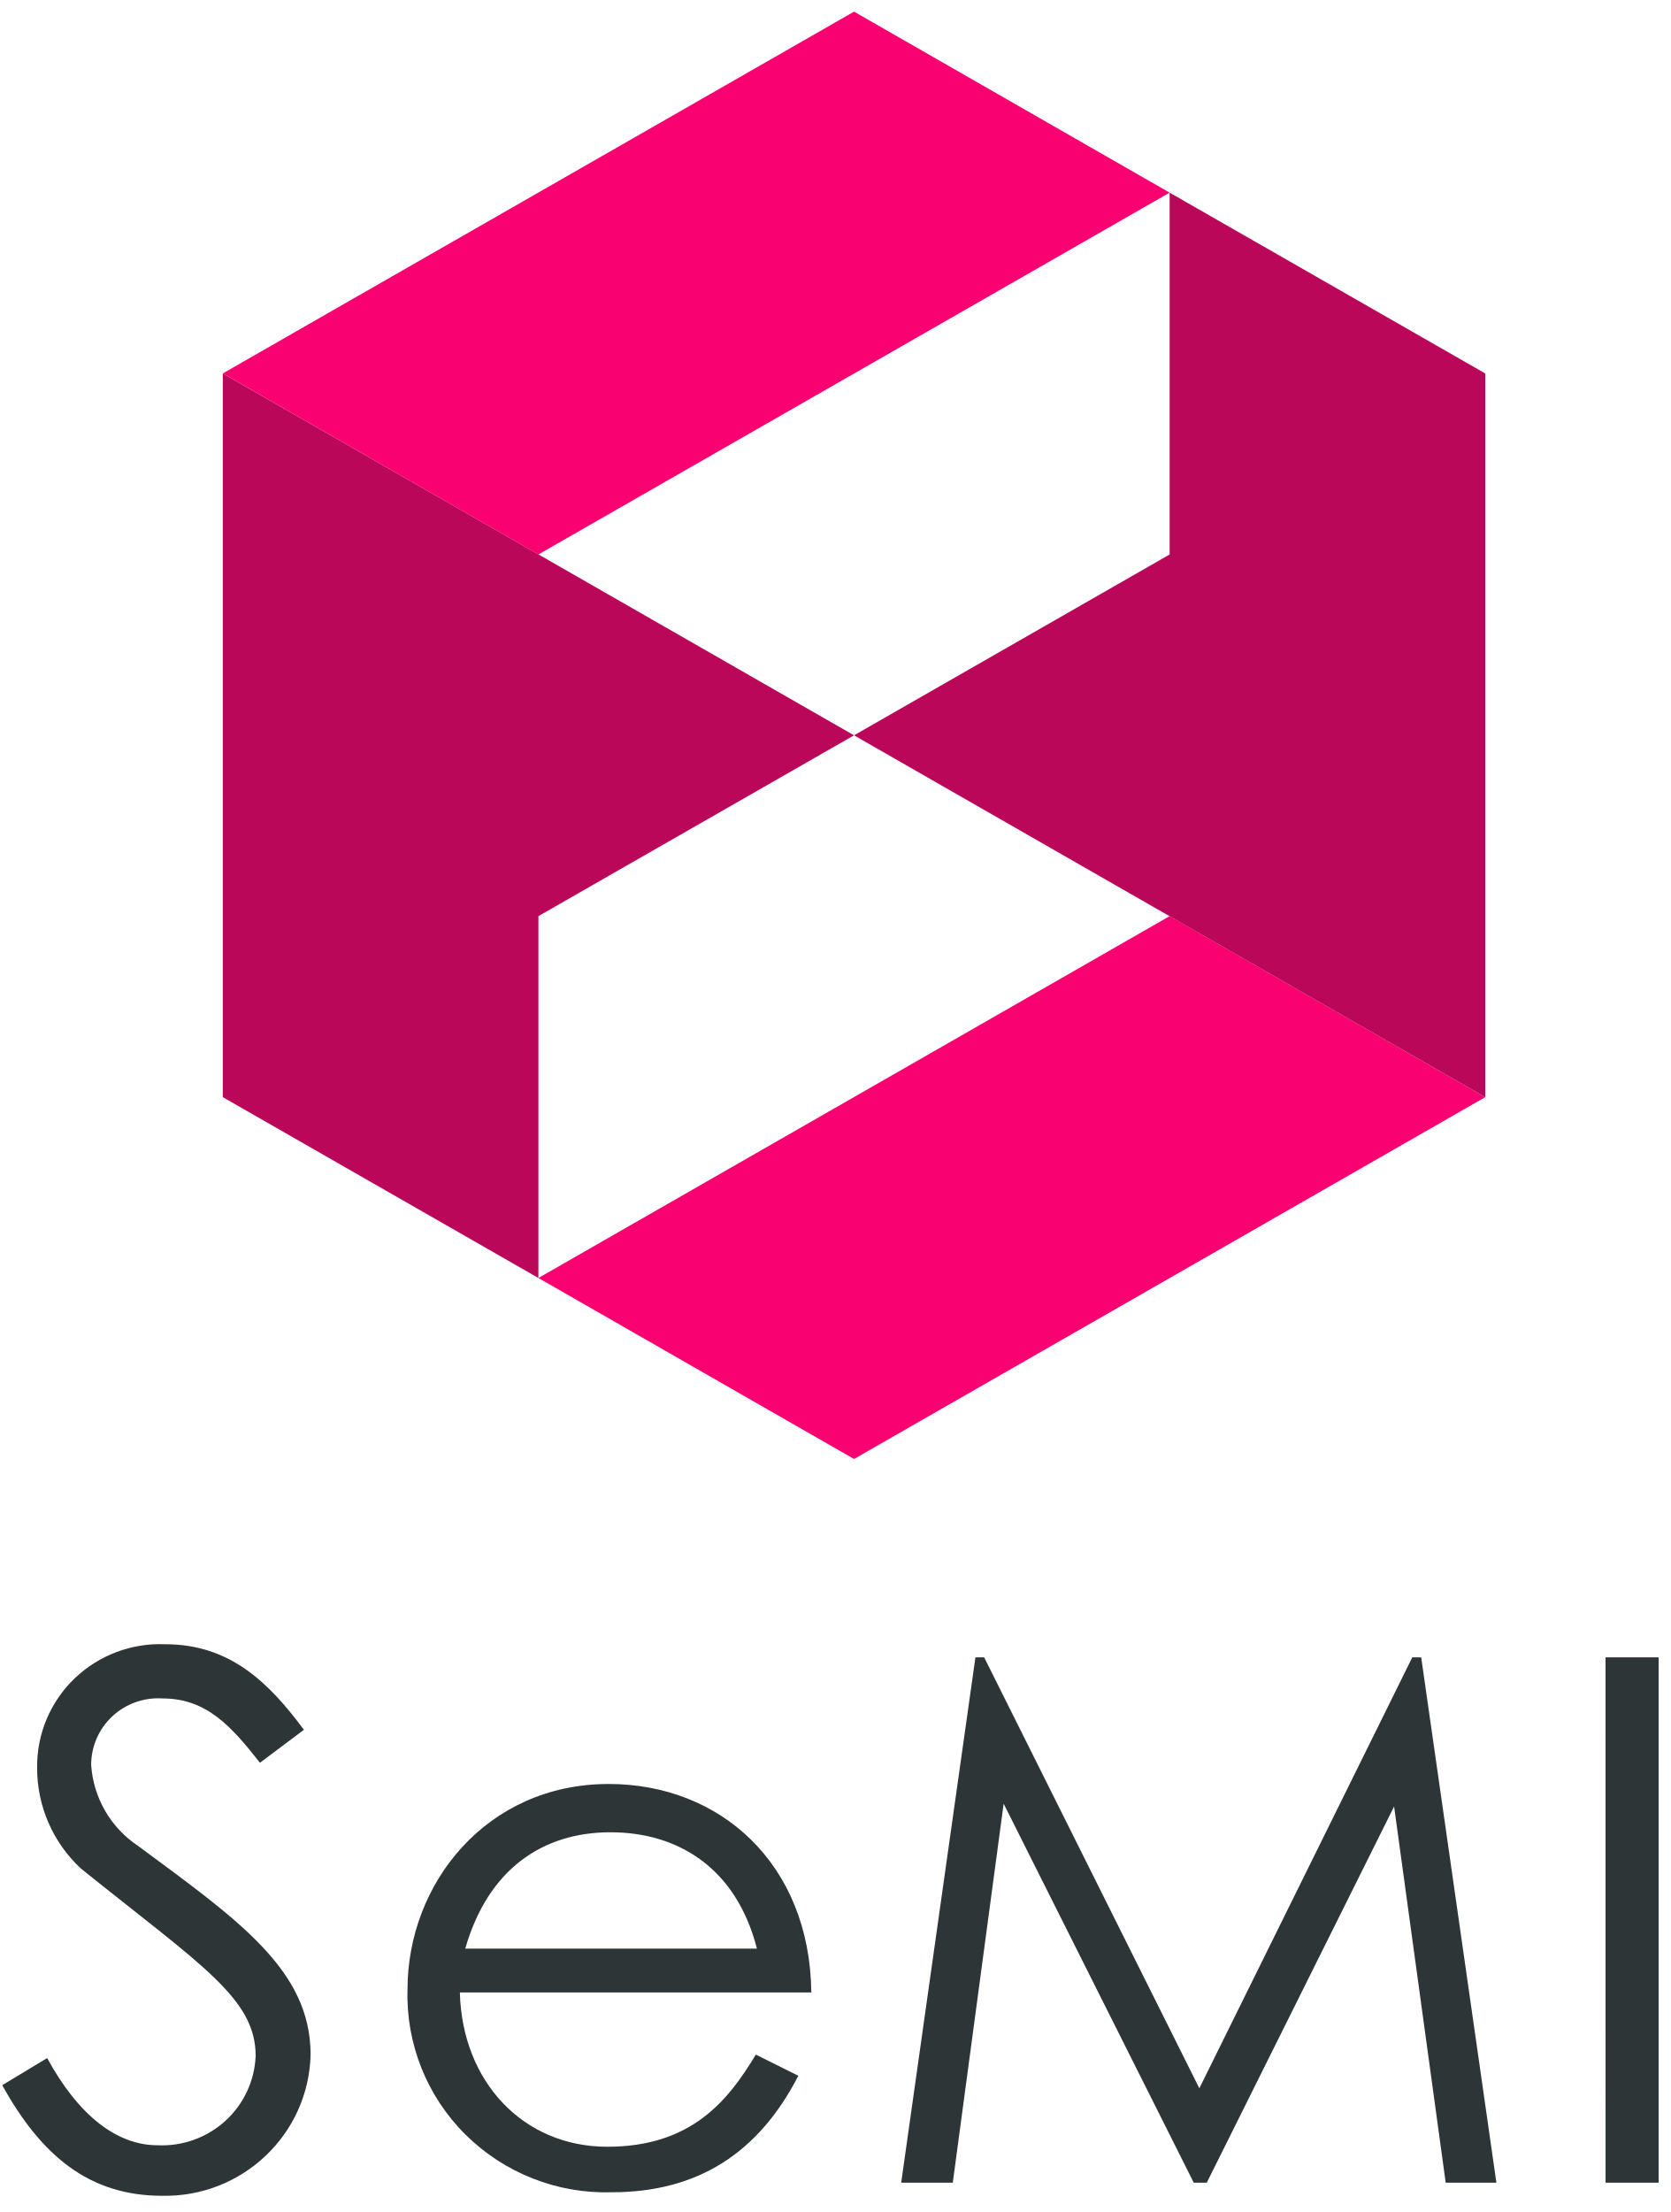
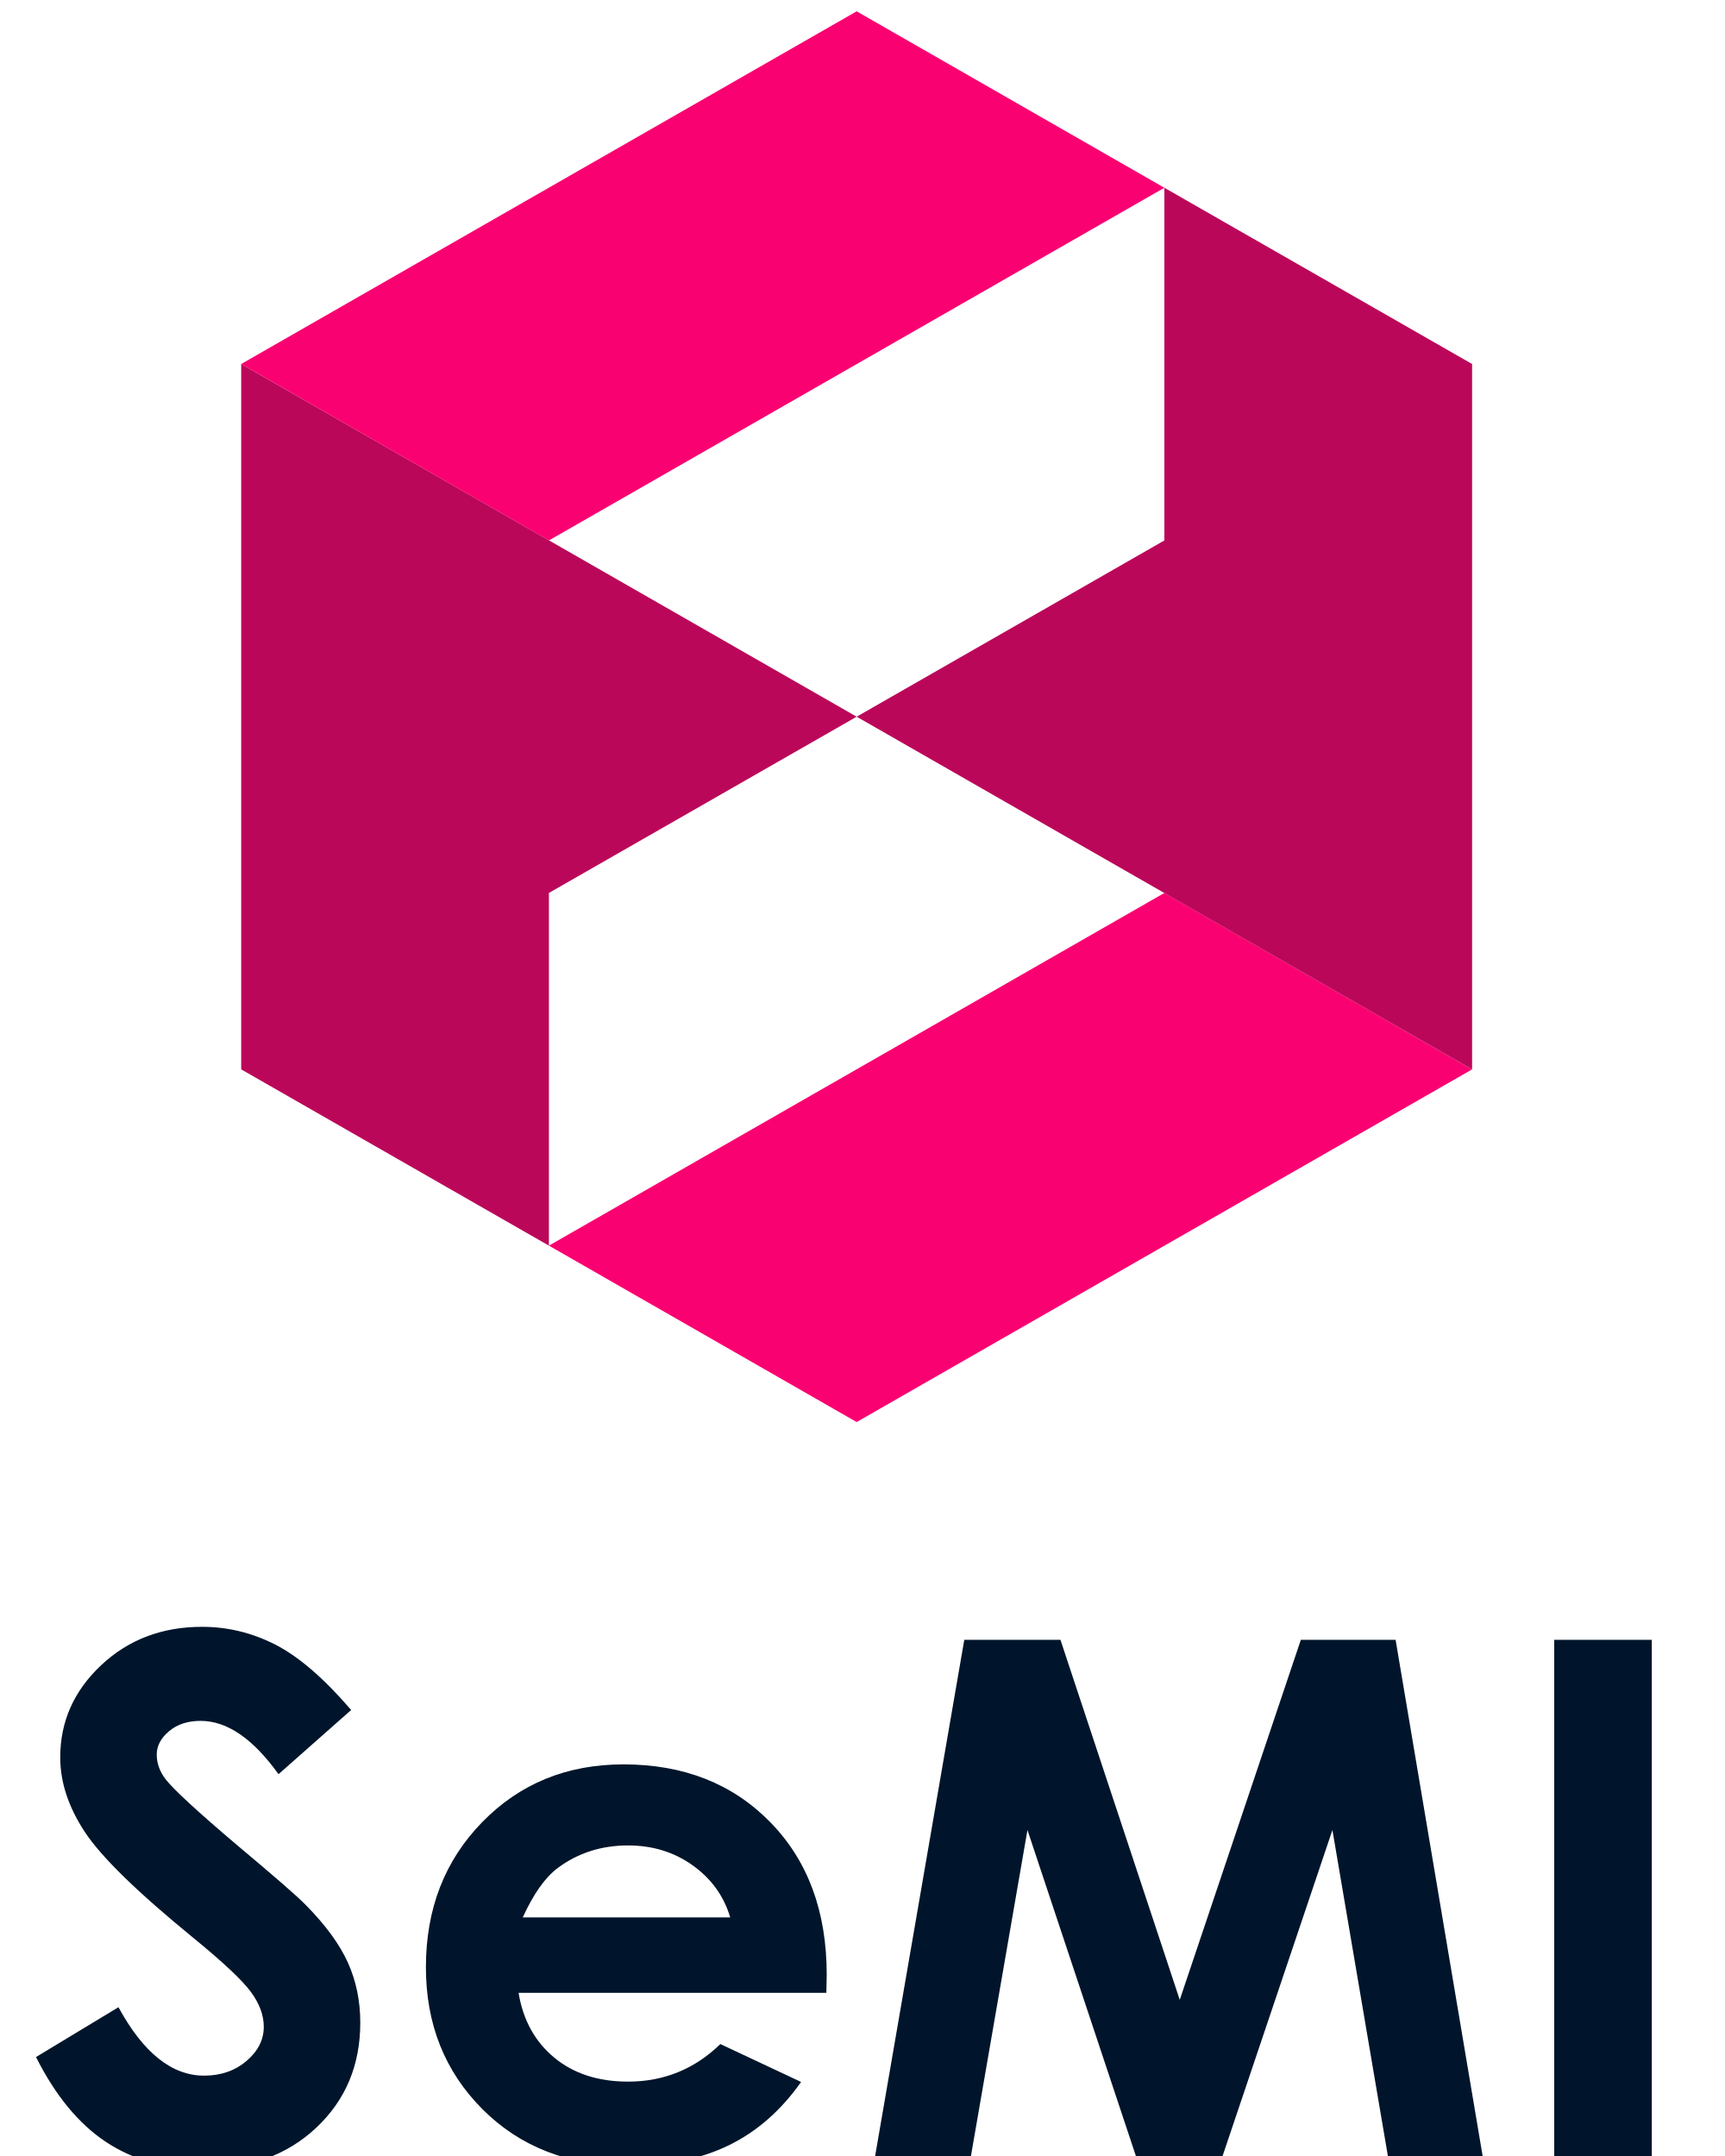
- <svg xmlns="http://www.w3.org/2000/svg" width="68" height="90" viewBox="0 0 68 90">
+ <svg xmlns="http://www.w3.org/2000/svg" width="72px" height="90px" viewBox="0 0 72 90" version="1.1">
  <defs>
-     <linearGradient id="a" x1="-3360%" x2="1753%" y1="49.5%" y2="49.5%">
-       <stop offset="0%" stop-color="#364A68" />
-       <stop offset="11%" stop-color="#543F69" />
-       <stop offset="34%" stop-color="#8F296C" />
-       <stop offset="55%" stop-color="#BD186E" />
-       <stop offset="74%" stop-color="#DE0B70" />
-       <stop offset="90%" stop-color="#F30471" />
-       <stop offset="100%" stop-color="#FA0171" />
+     <linearGradient x1="-3360%" y1="49.5%" x2="1753%" y2="49.5%" id="linearGradient-1">
+       <stop stop-color="#364A68" offset="0%" />
+       <stop stop-color="#543F69" offset="11%" />
+       <stop stop-color="#8F296C" offset="34%" />
+       <stop stop-color="#BD186E" offset="55%" />
+       <stop stop-color="#DE0B70" offset="74%" />
+       <stop stop-color="#F30471" offset="90%" />
+       <stop stop-color="#FA0171" offset="100%" />
    </linearGradient>
  </defs>
-   <g fill="none" fill-rule="evenodd">
-     <path fill="url(#a)" d="M34.756.495v.007z" />
-     <path fill="#BB075A" d="M9.067 15.195V44.64l12.844 7.358V37.275l12.845-7.357z" />
-     <path fill="#FA0171" d="M47.6 7.838L34.756.473 9.066 15.194l12.845 7.365zM60.444 44.64L47.6 37.275 21.911 51.998l12.845 7.364z" />
-     <path fill="#BB075A" d="M60.444 44.64V15.195L47.6 7.838V22.56l-12.844 7.358z" />
-     <path fill="#2E3536" d="M10.578 71.722c-1.171-1.5-2.191-2.617-3.96-2.617a2.74 2.74 0 0 0-2.046.726 2.698 2.698 0 0 0-.862 1.981 4.299 4.299 0 0 0 1.919 3.3c4.05 3 7.011 5.033 7.011 8.483-.074 3.242-2.778 5.812-6.044 5.745-2.97 0-4.919-1.635-6.505-4.5l1.828-1.103c1.285 2.356 2.849 3.548 4.496 3.548a3.832 3.832 0 0 0 2.757-.994 3.776 3.776 0 0 0 1.232-2.644c0-2.347-2.221-3.69-7.11-7.62a5.568 5.568 0 0 1-1.783-4.124 4.947 4.947 0 0 1 1.528-3.615A5.023 5.023 0 0 1 6.732 66.9c2.637 0 4.224 1.575 5.636 3.48l-1.79 1.343z" />
-     <path fill="#2E3536" fill-rule="nonzero" d="M18.715 81.067c.09 3.63 2.577 6.278 6 6.278 3.422 0 4.918-1.875 6.044-3.75l1.73.862c-1.625 3.158-4.11 4.74-7.593 4.74a8.109 8.109 0 0 1-5.95-2.344 7.986 7.986 0 0 1-2.362-5.905c0-4.313 3.212-8.363 8.19-8.363 4.534 0 8.183 3.24 8.244 8.483H18.715zm12.089-1.784c-.839-3.278-3.204-4.733-5.961-4.733-2.758 0-4.98 1.5-5.909 4.733h11.87z" />
-     <path fill="#2E3536" d="M36.675 88.808l3.022-21.376h.355l8.757 17.535 8.666-17.534h.363l3.06 21.374h-2.063l-2.1-15.307-7.624 15.308h-.529l-7.737-15.42-2.07 15.42zM65.34 67.433h2.161v21.374h-2.16z" />
+   <g id="logos/SeMI/simpmle/vertical/color" stroke="none" stroke-width="1" fill="none" fill-rule="evenodd">
+     <g id="SeMI-2_vc" transform="translate(10, 0)">
+       <polygon id="Path" fill="url(#linearGradient-1)" points="25.756 0.495 25.756 0.495 25.756 0.502" />
+       <polygon id="Path" fill="#BB075A" points="0.067 15.195 0.067 44.64 12.911 51.998 12.911 37.275 25.756 29.918" />
+       <polygon id="Path" fill="#FA0171" points="38.6 7.838 25.756 0.472 0.067 15.195 12.911 22.56" />
+       <polygon id="Path" fill="#FA0171" points="51.444 44.64 38.6 37.275 12.911 51.998 25.756 59.362" />
+       <polygon id="Path" fill="#BB075A" points="51.444 44.64 51.444 15.195 38.6 7.838 38.6 22.56 25.756 29.918" />
+     </g>
+     <path d="M14.657,71.382 L11.625,74.062 C10.561,72.578 9.477,71.836 8.373,71.836 C7.836,71.836 7.396,71.98 7.055,72.268 C6.713,72.556 6.542,72.881 6.542,73.242 C6.542,73.604 6.664,73.945 6.908,74.268 C7.24,74.697 8.241,75.62 9.911,77.036 C11.474,78.345 12.421,79.17 12.753,79.512 C13.583,80.352 14.171,81.155 14.518,81.921 C14.865,82.688 15.038,83.525 15.038,84.434 C15.038,86.201 14.428,87.661 13.207,88.813 C11.986,89.966 10.395,90.542 8.432,90.542 C6.898,90.542 5.563,90.166 4.425,89.414 C3.288,88.662 2.313,87.48 1.503,85.869 L4.945,83.789 C5.98,85.693 7.172,86.646 8.52,86.646 C9.223,86.646 9.813,86.44 10.292,86.03 C10.771,85.62 11.01,85.146 11.01,84.609 C11.01,84.121 10.829,83.633 10.468,83.145 C10.106,82.656 9.311,81.909 8.08,80.903 C5.736,78.989 4.223,77.512 3.539,76.472 C2.855,75.432 2.514,74.395 2.514,73.359 C2.514,71.865 3.083,70.584 4.22,69.514 C5.358,68.445 6.762,67.91 8.432,67.91 C9.506,67.91 10.529,68.159 11.5,68.657 C12.472,69.155 13.524,70.063 14.657,71.382 Z M34.491,83.188 L21.645,83.188 C21.83,84.321 22.326,85.222 23.131,85.891 C23.937,86.56 24.965,86.895 26.215,86.895 C27.709,86.895 28.993,86.372 30.067,85.327 L33.437,86.909 C32.597,88.101 31.591,88.982 30.419,89.553 C29.247,90.125 27.855,90.41 26.244,90.41 C23.744,90.41 21.708,89.622 20.136,88.044 C18.563,86.467 17.777,84.492 17.777,82.119 C17.777,79.687 18.561,77.668 20.128,76.062 C21.696,74.456 23.661,73.652 26.024,73.652 C28.534,73.652 30.575,74.456 32.147,76.062 C33.72,77.668 34.506,79.79 34.506,82.427 L34.491,83.188 Z M30.478,80.039 C30.214,79.15 29.694,78.428 28.917,77.871 C28.141,77.314 27.24,77.036 26.215,77.036 C25.102,77.036 24.125,77.349 23.285,77.974 C22.758,78.364 22.27,79.053 21.82,80.039 L30.478,80.039 Z M40.248,68.452 L44.262,68.452 L49.242,83.481 L54.296,68.452 L58.251,68.452 L61.884,90 L57.929,90 L55.614,76.392 L51.029,90 L47.411,90 L42.885,76.392 L40.526,90 L36.527,90 L40.248,68.452 Z M64.872,68.452 L68.944,68.452 L68.944,90 L64.872,90 L64.872,68.452 Z" id="SeMI" fill="#00152B" fill-rule="nonzero" />
  </g>
</svg>
